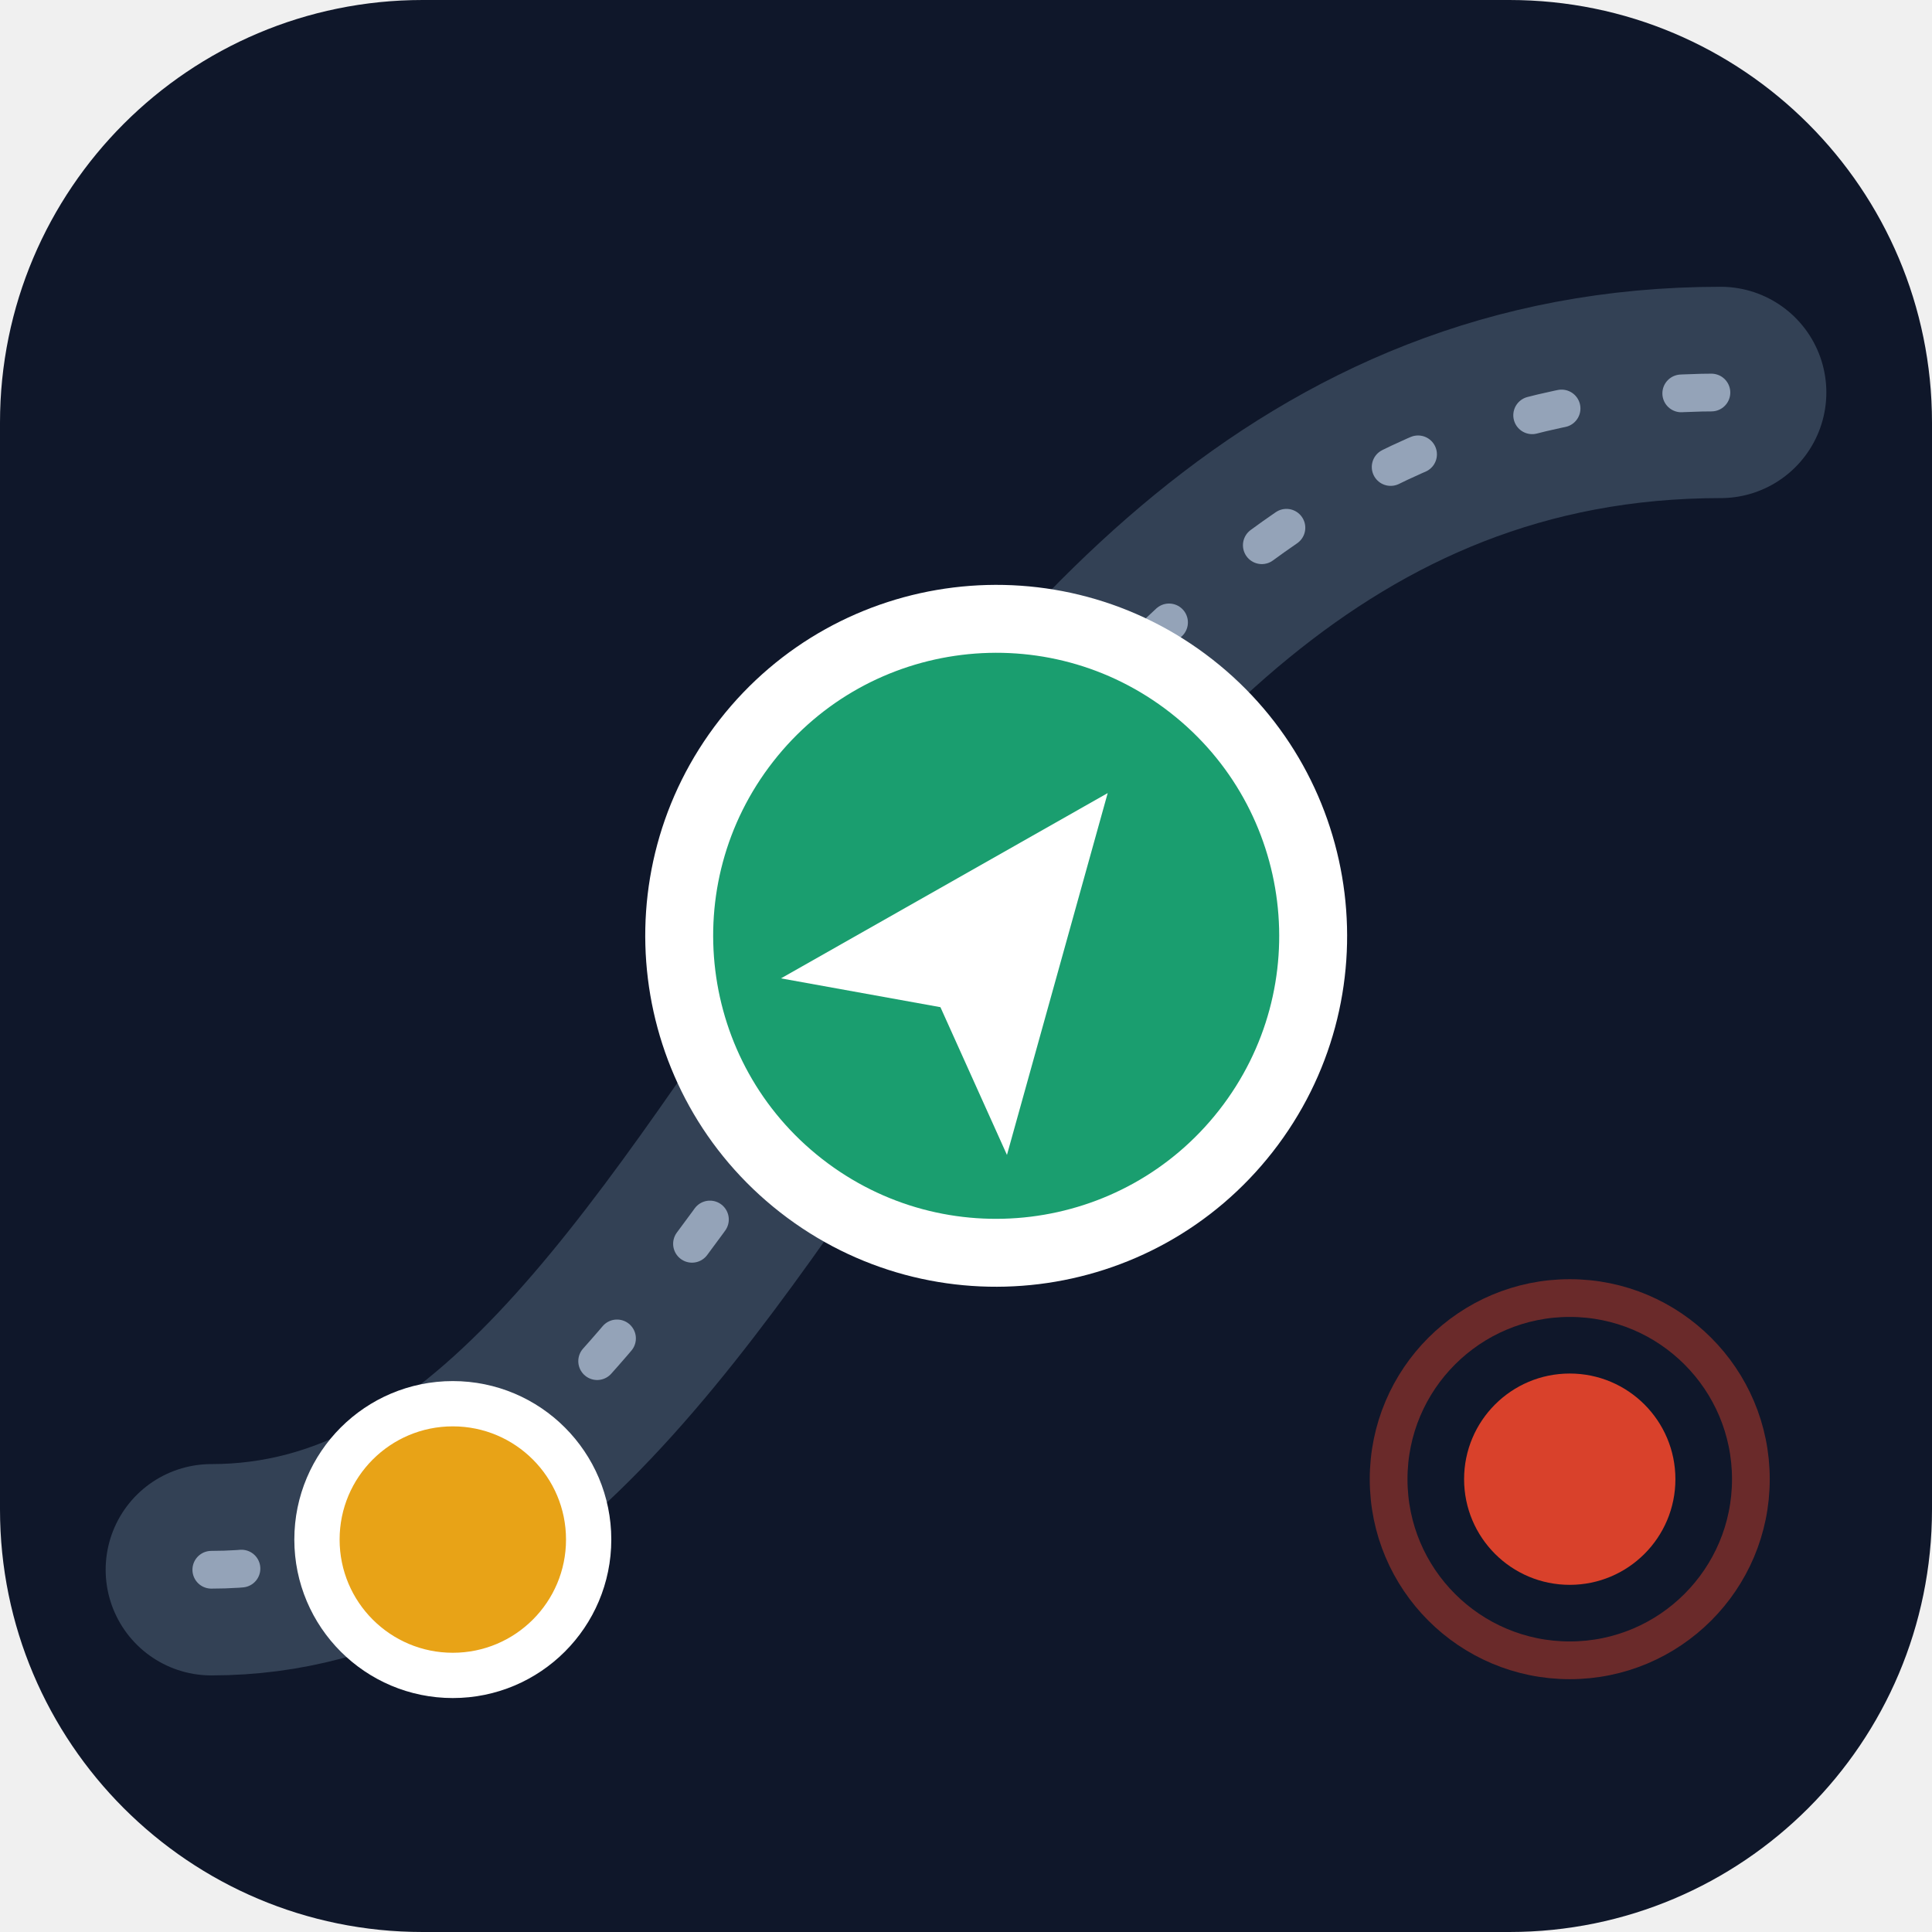
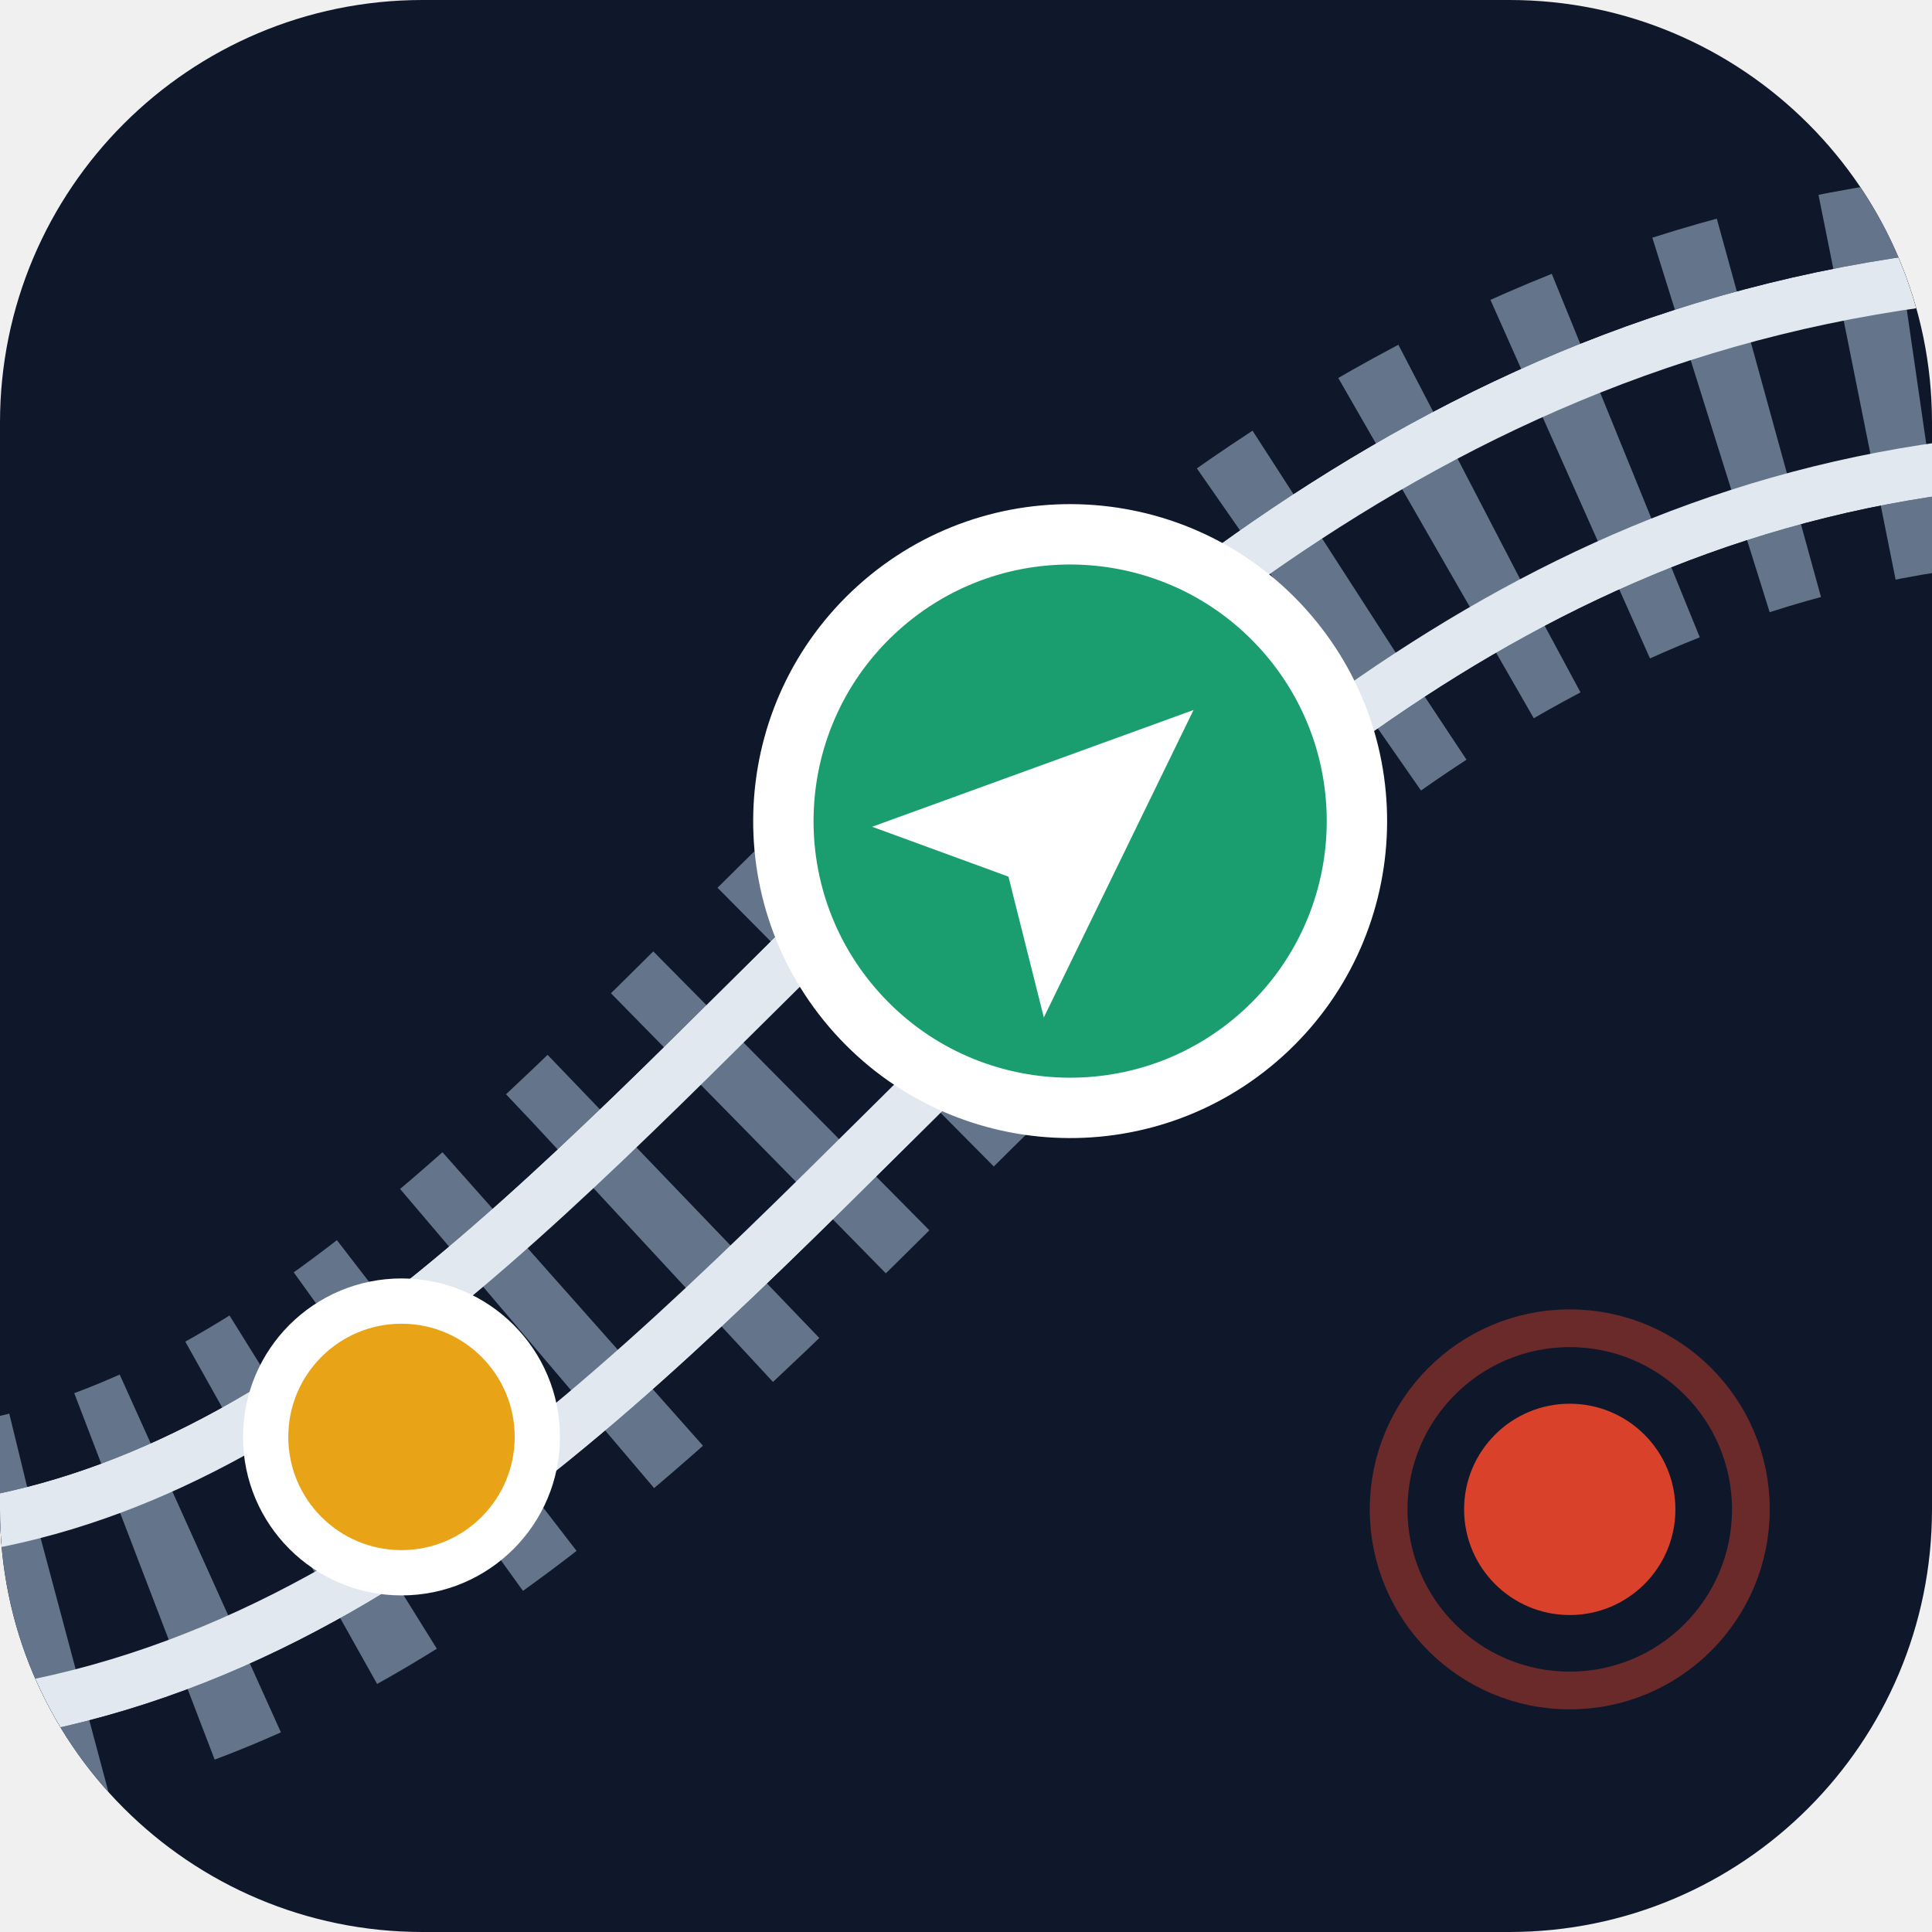
<svg xmlns="http://www.w3.org/2000/svg" viewBox="0 0 128 128" role="img" aria-label="UK Live Trains">
+   <defs>
+     <clipPath id="tile">
+       <rect width="128" height="128" rx="28" />
+     </clipPath>
+     <mask id="rails" maskUnits="userSpaceOnUse" x="0" y="0" width="128" height="128">
+       <path d="M-10 108 C 46 108, 66 26, 138 24" fill="none" stroke="#fff" stroke-width="16" />
+       <path d="M-10 108 C 46 108, 66 26, 138 24" fill="none" stroke="#000" stroke-width="9" />
+     </mask>
+   </defs>
  <rect width="128" height="128" rx="28" fill="#0F172A" />
-   <path d="M14 104 C 52 104, 60 26, 114 26" fill="none" stroke="#334155" stroke-width="14" stroke-linecap="round" />
-   <path d="M14 104 C 52 104, 60 26, 114 26" fill="none" stroke="#94A3B8" stroke-width="2.5" stroke-linecap="round" stroke-dasharray="2 8" />
-   <circle cx="30" cy="102" r="9" fill="#E8A317" stroke="#FFFFFF" stroke-width="3" />
-   <g transform="translate(66 62) rotate(38)">
-     <circle r="21" fill="#1A9E6F" stroke="#FFFFFF" stroke-width="4.5" />
-     <path d="M0 -12 L 9.5 11 L 0 6 L -9.5 11 Z" fill="#FFFFFF" />
+   <g clip-path="url(#tile)">
+     <path d="M-10 108 C 46 108, 66 26, 138 24" fill="none" stroke="#64748B" stroke-width="26" stroke-dasharray="4 6" />
+     <path d="M-10 108 C 46 108, 66 26, 138 24" fill="none" stroke="#E2E8F0" stroke-width="16" mask="url(#rails)" />
  </g>
-   <circle cx="104" cy="98" r="7" fill="#D9412B" />
-   <circle cx="104" cy="98" r="12" fill="none" stroke="#D9412B" stroke-width="2.5" opacity="0.45" />
+   <circle cx="26.6" cy="95.2" r="9" fill="#E8A317" stroke="#FFFFFF" stroke-width="3" />
+   <g transform="translate(70.9 54.4) rotate(48)">
+     <circle r="19" fill="#1A9E6F" stroke="#FFFFFF" stroke-width="4" />
+     <path d="M0 -11 L 8.5 10 L 0 5.5 L -8.5 10 Z" fill="#FFFFFF" />
+   </g>
+   <circle cx="104" cy="100" r="7" fill="#D9412B" />
+   <circle cx="104" cy="100" r="12" fill="none" stroke="#D9412B" stroke-width="2.5" opacity="0.45" />
</svg>
